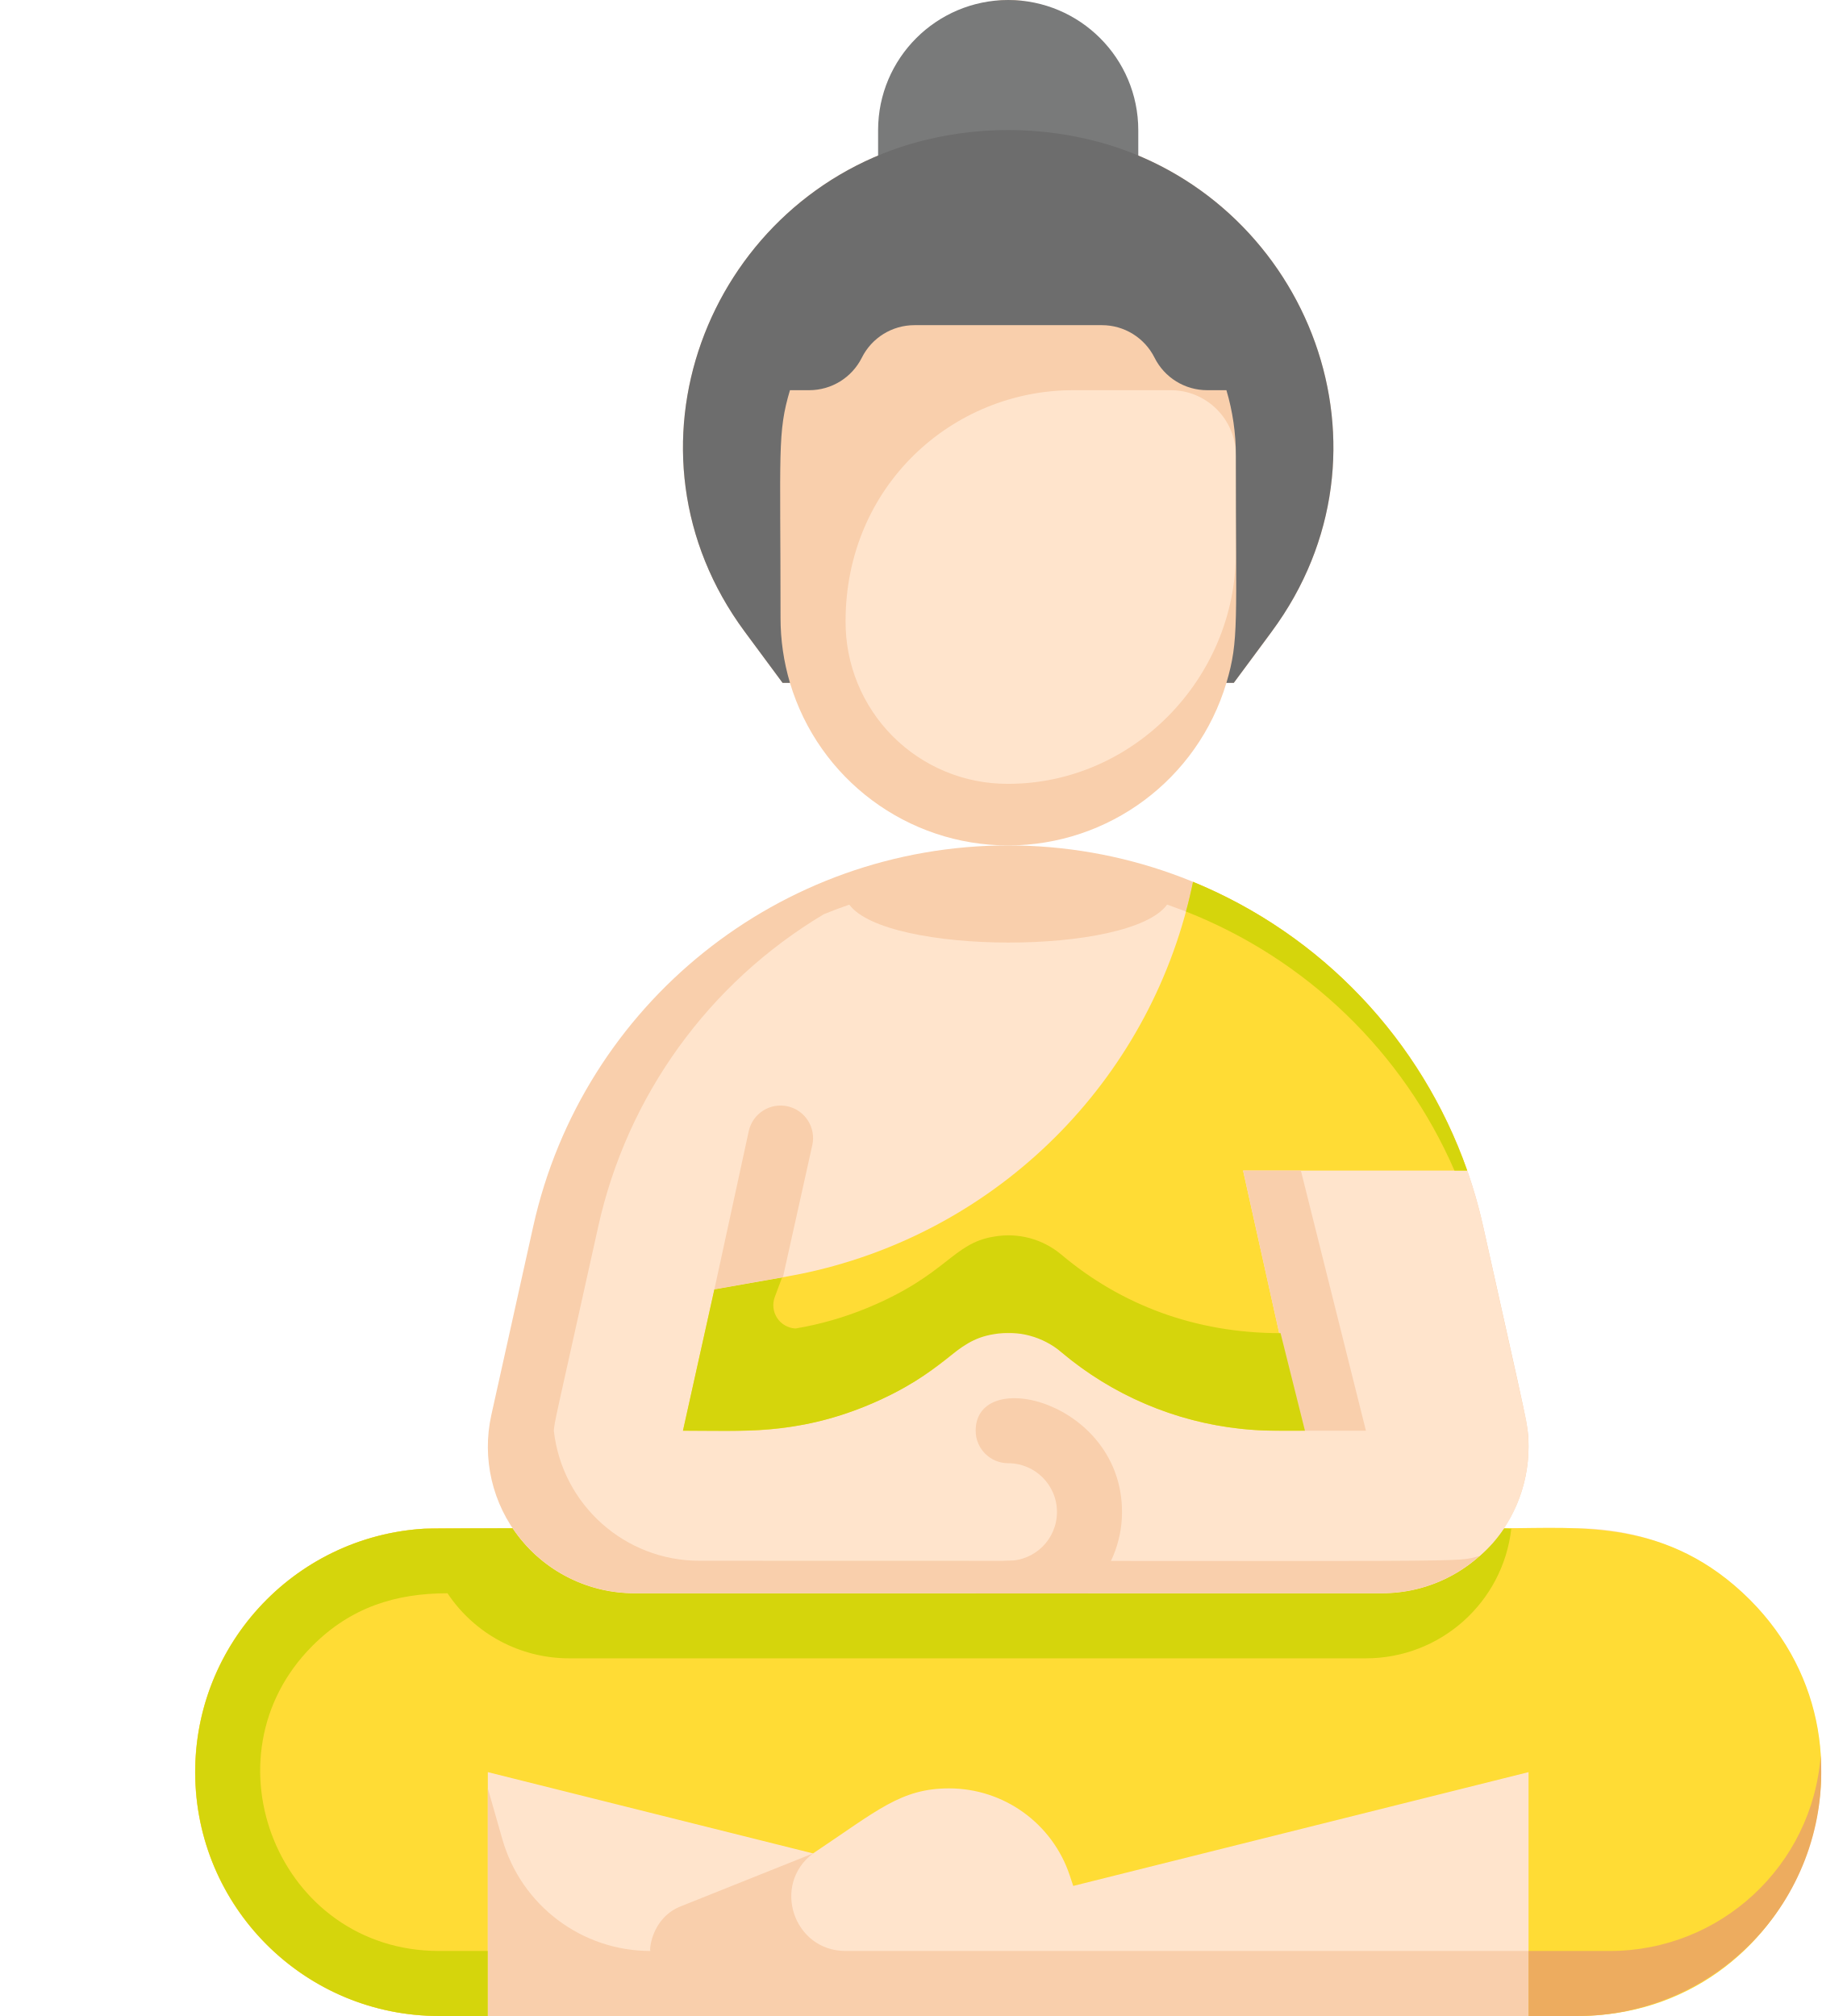
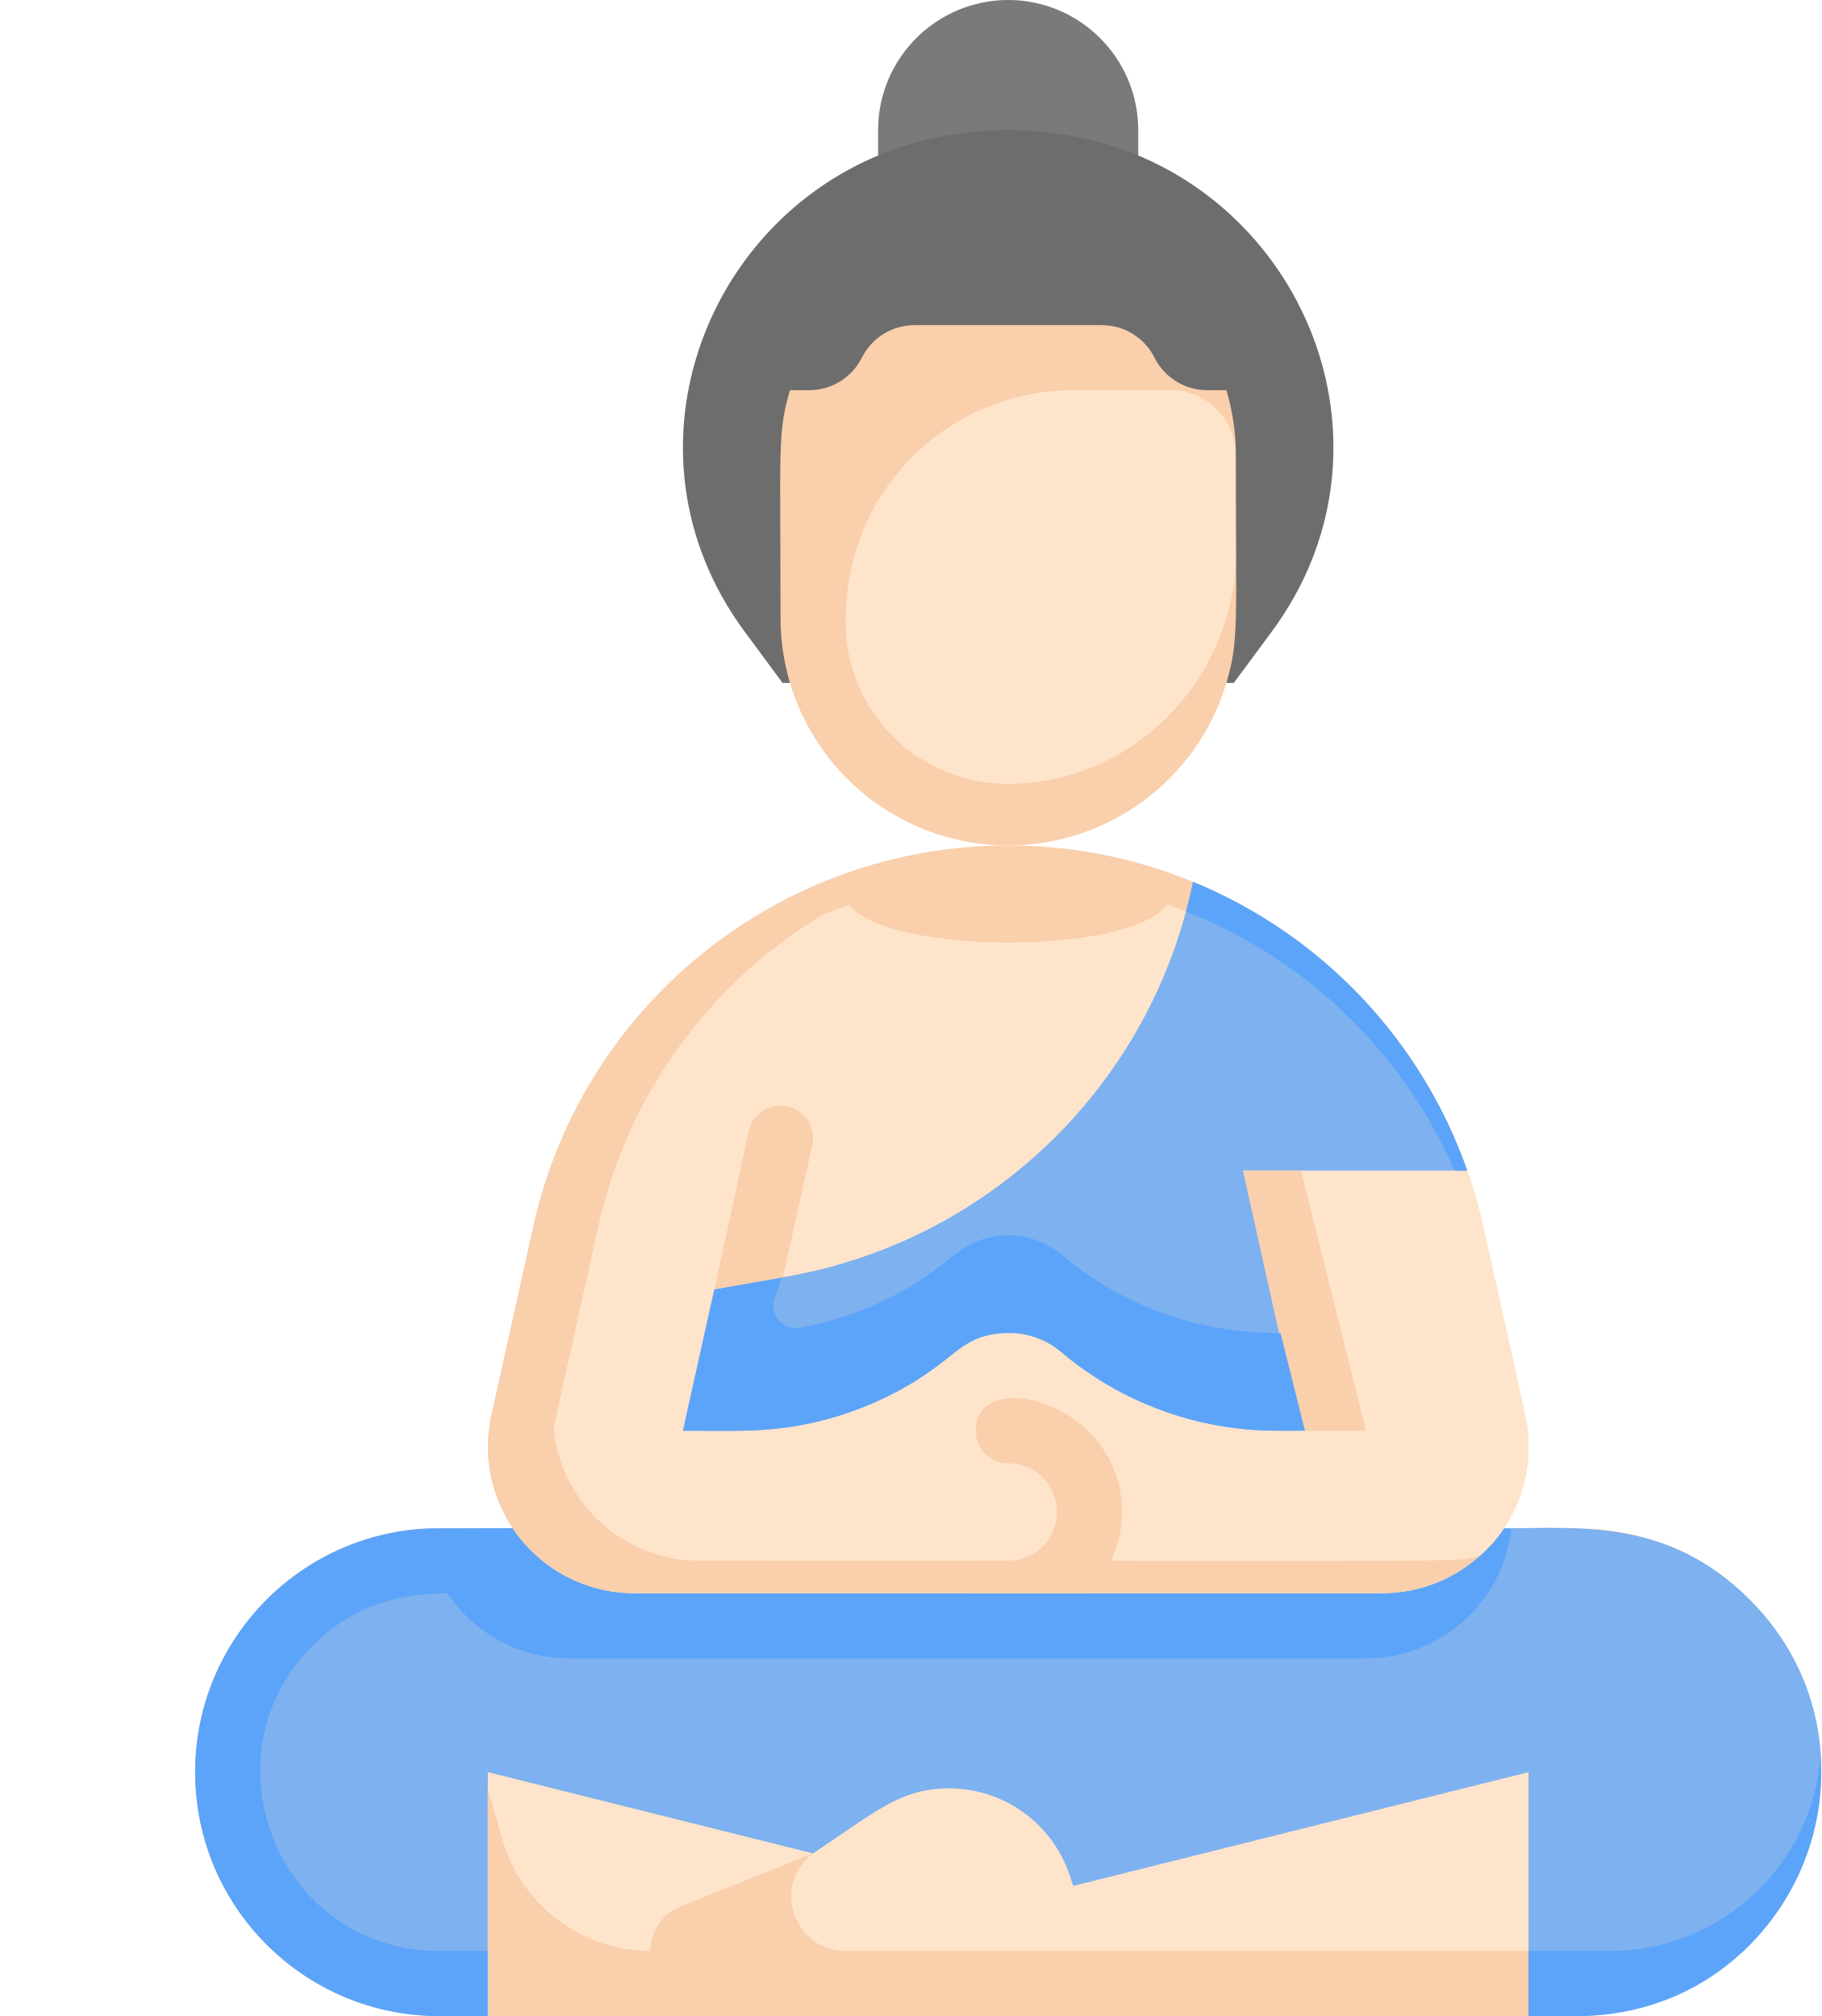
<svg xmlns="http://www.w3.org/2000/svg" width="448.001" height="496.001" viewBox="0 0 448.001 496.001">
  <g id="guru" transform="translate(0 0)">
    <path id="Path_101" data-name="Path 101" d="M448,436a60,60,0,0,1-60,60H108a60,60,0,0,1,0-120h18.09a35.987,35.987,0,0,0,29.95,16H339.96a36.007,36.007,0,0,0,29.95-16H388A60,60,0,0,1,448,436Z" fill="#ffe4cc" />
-     <path id="Path_102" data-name="Path 102" d="M388,496H376V436L264,464l-.87-2.62A31.273,31.273,0,0,0,233.47,440c-11.853,0-17.61,5.423-33.47,16l-80-20v60H108a60,60,0,0,1,0-120h18.09a35.987,35.987,0,0,0,29.95,16H339.96a36.007,36.007,0,0,0,29.95-16c18.741,0,40.418-2.512,60.52,17.57C467.867,431.043,441.636,496,388,496Z" fill="#ffdc35" />
-     <path id="Path_103" data-name="Path 103" d="M369.91,376a36.006,36.006,0,0,1-29.95,16H156.04a36,36,0,0,1-29.95-16c-2.47.009-21.52.078-21.85.12A60,60,0,0,0,108,496h12V480H108c-39.407,0-58.539-47.716-31.11-75.11C86.308,395.46,97.319,392,110.08,392A35.907,35.907,0,0,0,140,408H336a35.981,35.981,0,0,0,35.76-31.88c-3.123-.2-5.663-.12-1.85-.12Z" fill="#d5d50c" />
+     <path id="Path_102" data-name="Path 102" d="M388,496H376V436L264,464l-.87-2.62A31.273,31.273,0,0,0,233.47,440c-11.853,0-17.61,5.423-33.47,16l-80-20v60H108a60,60,0,0,1,0-120h18.09a35.987,35.987,0,0,0,29.95,16H339.96a36.007,36.007,0,0,0,29.95-16c18.741,0,40.418-2.512,60.52,17.57C467.867,431.043,441.636,496,388,496Z" fill="#7db1ef" />
+     <path id="Path_103" data-name="Path 103" d="M369.91,376a36.006,36.006,0,0,1-29.95,16H156.04a36,36,0,0,1-29.95-16c-2.47.009-21.52.078-21.85.12A60,60,0,0,0,108,496h12V480H108c-39.407,0-58.539-47.716-31.11-75.11C86.308,395.46,97.319,392,110.08,392A35.907,35.907,0,0,0,140,408H336a35.981,35.981,0,0,0,35.76-31.88c-3.123-.2-5.663-.12-1.85-.12Z" fill="#5ca4f9" />
    <g id="Group_5" data-name="Group 5">
      <path id="Path_104" data-name="Path 104" fill="#f9cfac" />
      <path id="Path_105" data-name="Path 105" d="M208,480c-12.813,0-18.251-16.312-8-24L167.428,469.03C160.194,471.924,159.676,480,160,480a37.878,37.878,0,0,1-36.421-27.472L120,440v56H376V480Z" fill="#f9cfac" />
      <path id="Path_106" data-name="Path 106" d="M376,355.961A36.076,36.076,0,0,1,339.96,392H156.04a36.052,36.052,0,0,1-35.18-43.86l10.31-46.43a119.682,119.682,0,0,1,233.66,0c11.09,49.907,11.17,48.906,11.17,54.25Z" fill="#f9cfac" />
    </g>
    <path id="Path_107" data-name="Path 107" d="M375.14,348.141l-10.31-46.43a119.382,119.382,0,0,0-29.34-55.69,119.728,119.728,0,0,0-40.18-23.46,9.727,9.727,0,0,1-2.36,2.2c-.825-.351-3.275-1.3-5.86-2.2-9.1,12.553-69.076,12.352-78.17.01-2.11.72-4.2,1.51-6.26,2.35a119.6,119.6,0,0,0-55.49,76.79c-11.214,50.454-10.646,47.548-10.94,50.26A36.036,36.036,0,0,0,172.04,384c198.7,0,185.071.48,191.92-1.18,9.166-7.724,14.141-21.38,11.18-34.68Z" fill="#ffe4cc" />
    <path id="Path_108" data-name="Path 108" d="M276,372a27.887,27.887,0,0,1-8.43,20H240a8,8,0,0,1,8-8,12,12,0,0,0,0-24,8,8,0,0,1-8-8C240,335.932,276,344.818,276,372Z" fill="#f9cfac" />
-     <path id="Path_109" data-name="Path 109" d="M305.78,288,320,352h-6.06A81.938,81.938,0,0,1,256,328H240a81.968,81.968,0,0,1-57.94,24H168l7.73-34.78c14.88-2.626,19.993-3.429,25.03-4.64a123.971,123.971,0,0,0,92.71-95.61A119.7,119.7,0,0,1,360.91,288Z" fill="#ffdc35" />
-     <path id="Path_110" data-name="Path 110" d="M360.91,288h-3.13a119.768,119.768,0,0,0-66.05-63.73q.99-3.615,1.74-7.3A119.707,119.707,0,0,1,360.91,288Z" fill="#d5d50c" />
+     <path id="Path_109" data-name="Path 109" d="M305.78,288,320,352h-6.06A81.938,81.938,0,0,1,256,328H240a81.968,81.968,0,0,1-57.94,24H168l7.73-34.78c14.88-2.626,19.993-3.429,25.03-4.64a123.971,123.971,0,0,0,92.71-95.61A119.7,119.7,0,0,1,360.91,288Z" fill="#7db1ef" />
+     <path id="Path_110" data-name="Path 110" d="M360.91,288h-3.13a119.768,119.768,0,0,0-66.05-63.73q.99-3.615,1.74-7.3A119.707,119.707,0,0,1,360.91,288Z" fill="#5ca4f9" />
    <path id="Path_111" data-name="Path 111" d="M336,352H320c-12.664-57.023-9.477-42.684-14.22-64H320Z" fill="#f9cfac" />
    <path id="Path_112" data-name="Path 112" d="M320,143.741c-3.914,7.789-7.218,11.711-16.5,24.26h-1.82a56.019,56.019,0,0,1-107.36,0H192.5l-9.32-12.6c-32.88-44.47-9.2-105.12,40.82-119.99V24c0-21.309,25.887-32.019,40.97-16.97,8.318,8.337,7.03,16.894,7.03,28.38C317.77,49.021,341.48,100.951,320,143.741Z" fill="#f9cfac" />
    <path id="Path_113" data-name="Path 113" d="M304,112v24c0,30.874-25.256,56.919-56.13,56.849A39.784,39.784,0,0,1,208,152.823C208,119.594,234.235,96,264,96h23.977A16.024,16.024,0,0,1,304,112Z" fill="#ffe4cc" />
    <path id="Path_114" data-name="Path 114" d="M248,0a32.036,32.036,0,0,0-32,32V48h64V32A32.037,32.037,0,0,0,248,0Z" fill="#797a7a" />
    <path id="Path_115" data-name="Path 115" d="M312.82,155.4,303.5,168h-1.82c3.127-10.5,2.32-14.718,2.32-56a55.968,55.968,0,0,0-2.32-16h-4.74A14.465,14.465,0,0,1,284,88a14.471,14.471,0,0,0-12.94-8H224.94A14.465,14.465,0,0,0,212,88a14.471,14.471,0,0,1-12.94,8h-4.74c-3.127,10.5-2.32,14.718-2.32,56a55.968,55.968,0,0,0,2.32,16H192.5l-9.32-12.6c-32.88-44.47-9.2-105.12,40.82-119.99a85.99,85.99,0,0,1,48,0C322.02,50.281,345.7,110.931,312.82,155.4Z" fill="#6d6d6d" />
-     <path id="Path_116" data-name="Path 116" d="M388,496H376V480h20a52.012,52.012,0,0,0,51.86-48.08A59.994,59.994,0,0,1,388,496Z" fill="#edac5f" />
-     <path id="Path_117" data-name="Path 117" d="M321,352c-7.24,0-10.45.1-15.77-.47a81.958,81.958,0,0,1-44.11-18.82,20.251,20.251,0,0,0-16.62-4.46c-10.3,1.635-11.268,9.283-31.08,17.51C195.7,353.107,182.357,352,168,352l7.73-34.78,16.65-2.93-1.8,4.84a5.738,5.738,0,0,0,5.11,7.72,81.608,81.608,0,0,0,17.73-5.09c19.618-8.146,20.844-15.886,31.08-17.51a20.211,20.211,0,0,1,16.62,4.46C275.753,321.033,294.056,328,315,328Z" fill="#d5d50c" />
+     <path id="Path_116" data-name="Path 116" d="M388,496H376V480h20a52.012,52.012,0,0,0,51.86-48.08A59.994,59.994,0,0,1,388,496Z" fill="#5ca4f9" />
+     <path id="Path_117" data-name="Path 117" d="M321,352c-7.24,0-10.45.1-15.77-.47a81.958,81.958,0,0,1-44.11-18.82,20.251,20.251,0,0,0-16.62-4.46c-10.3,1.635-11.268,9.283-31.08,17.51C195.7,353.107,182.357,352,168,352l7.73-34.78,16.65-2.93-1.8,4.84a5.738,5.738,0,0,0,5.11,7.72,81.608,81.608,0,0,0,17.73-5.09c19.618-8.146,20.844-15.886,31.08-17.51a20.211,20.211,0,0,1,16.62,4.46C275.753,321.033,294.056,328,315,328Z" fill="#5ca4f9" />
    <path id="Path_118" data-name="Path 118" d="M199.81,281.741l-7.22,32.51-16.86,2.97,8.46-38.96a8,8,0,0,1,15.62,3.48Z" fill="#f9cfac" />
  </g>
</svg>
